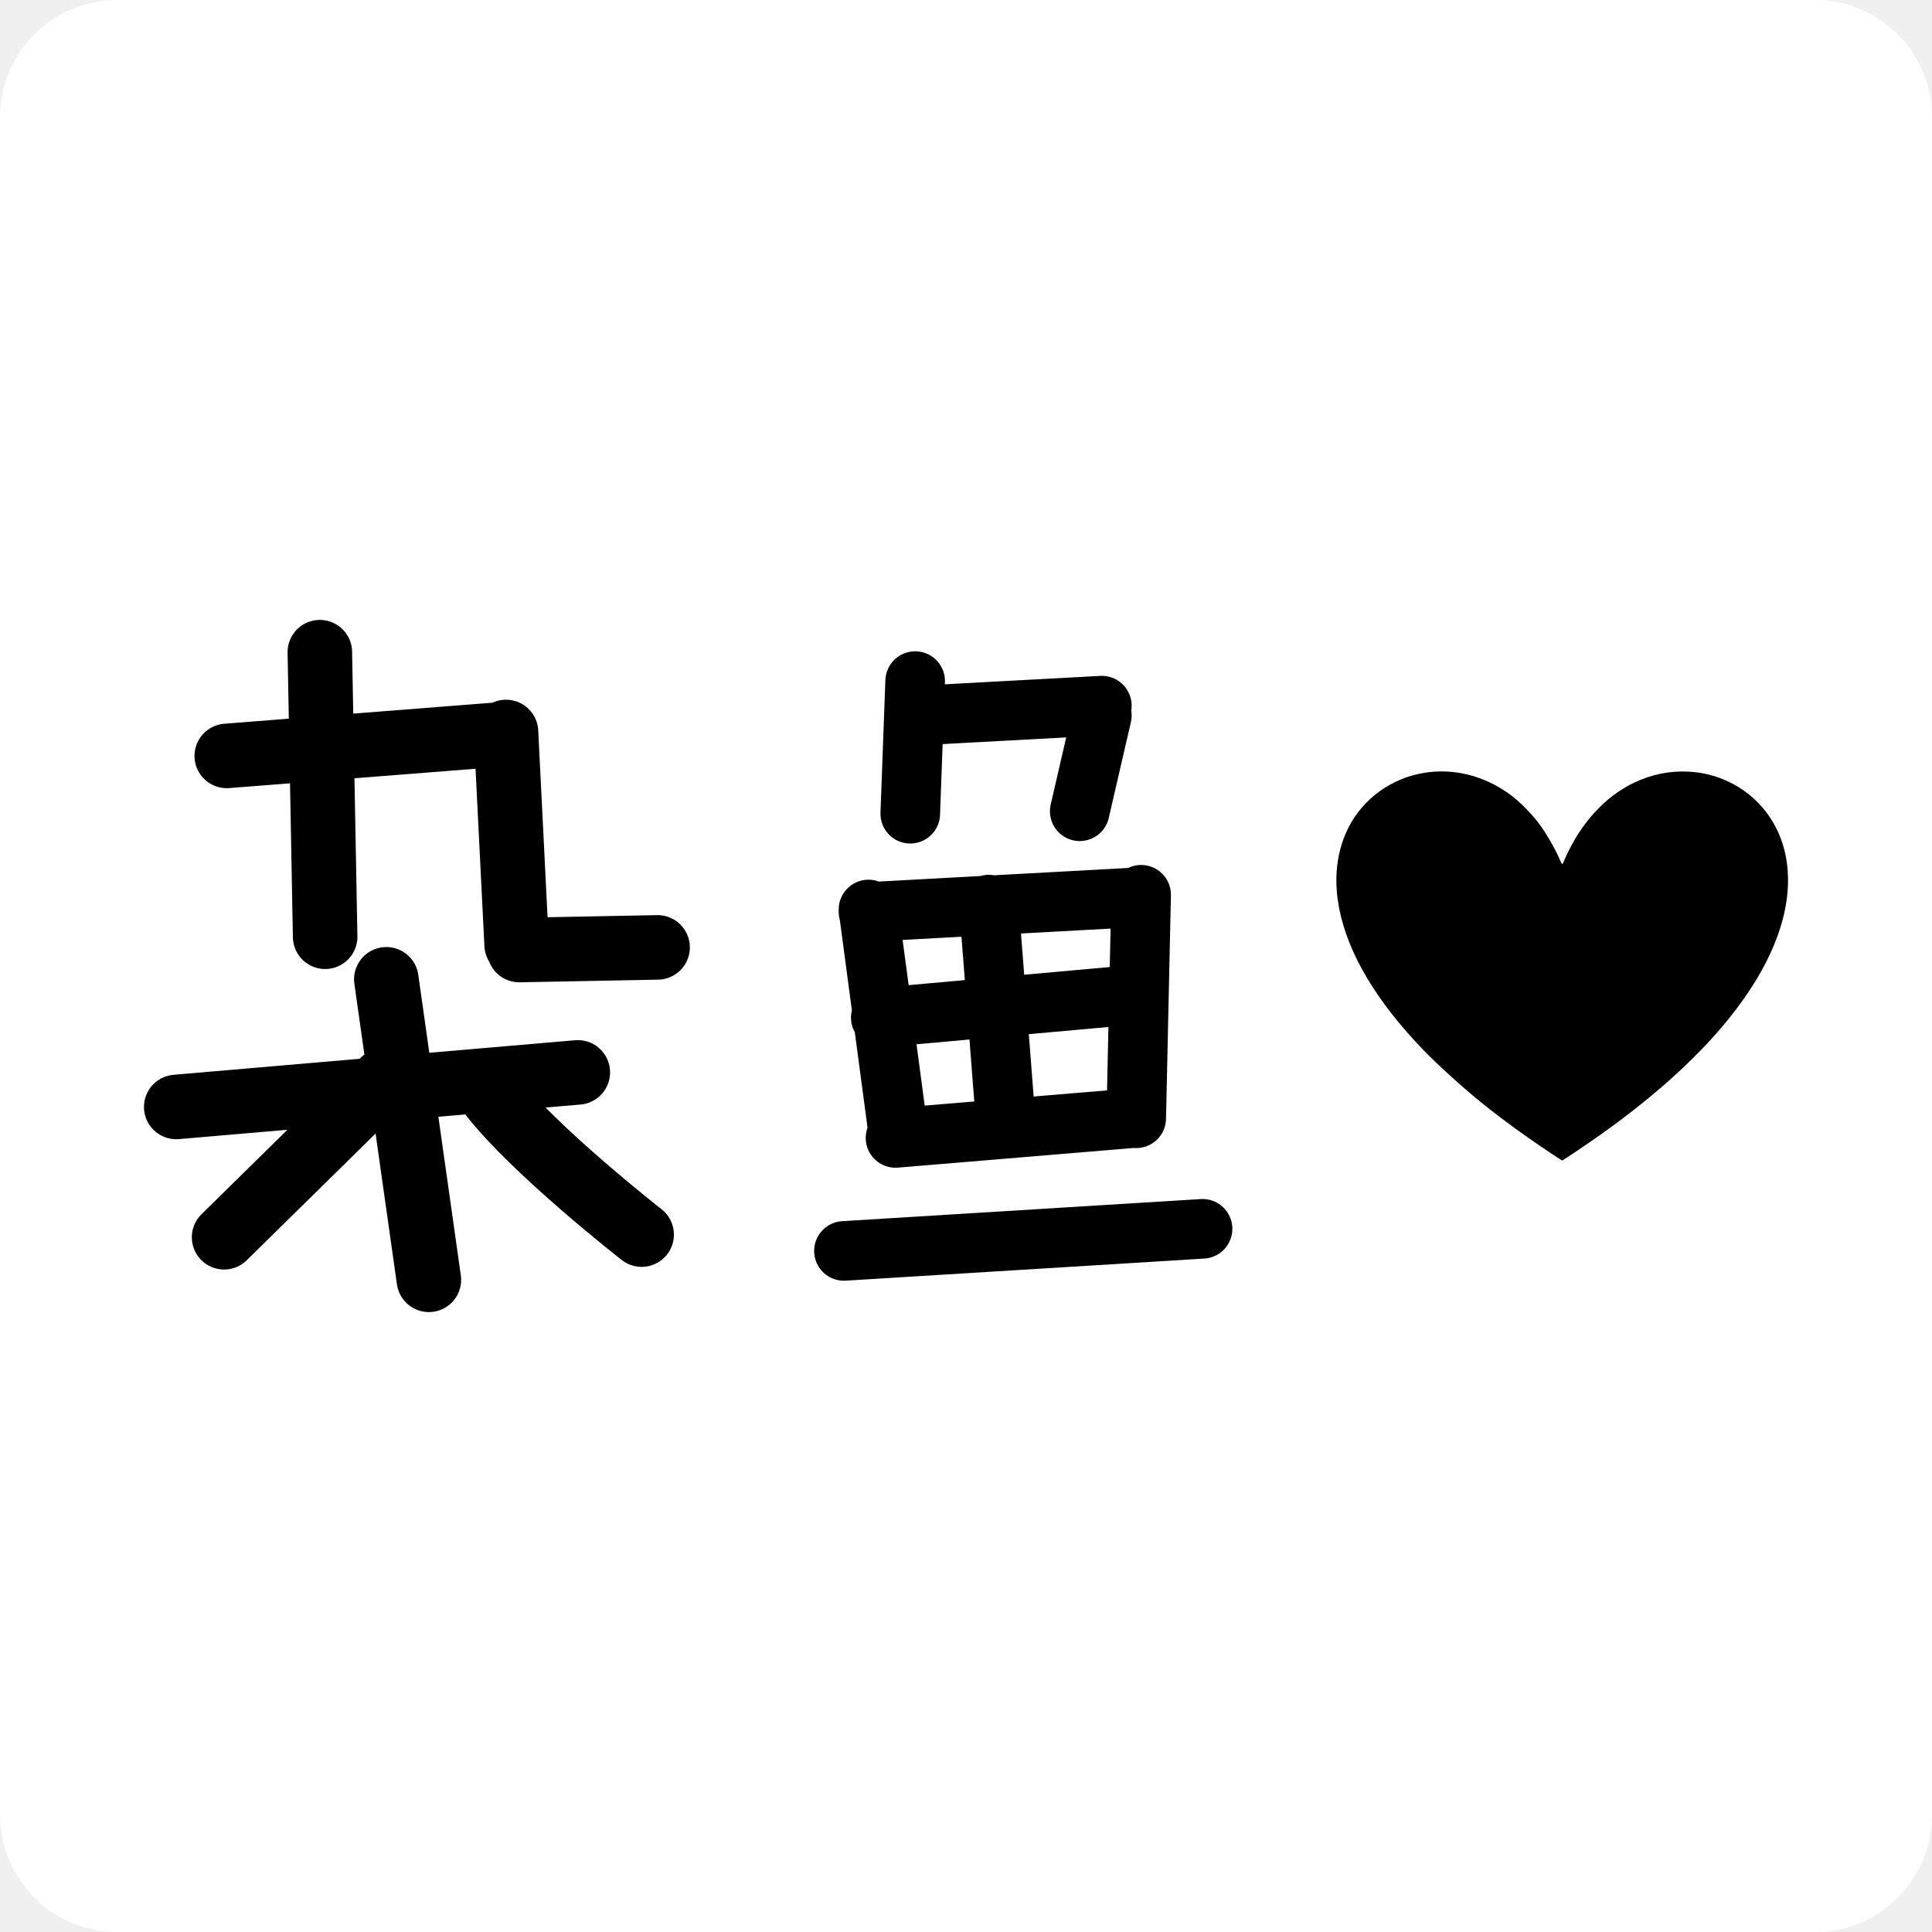
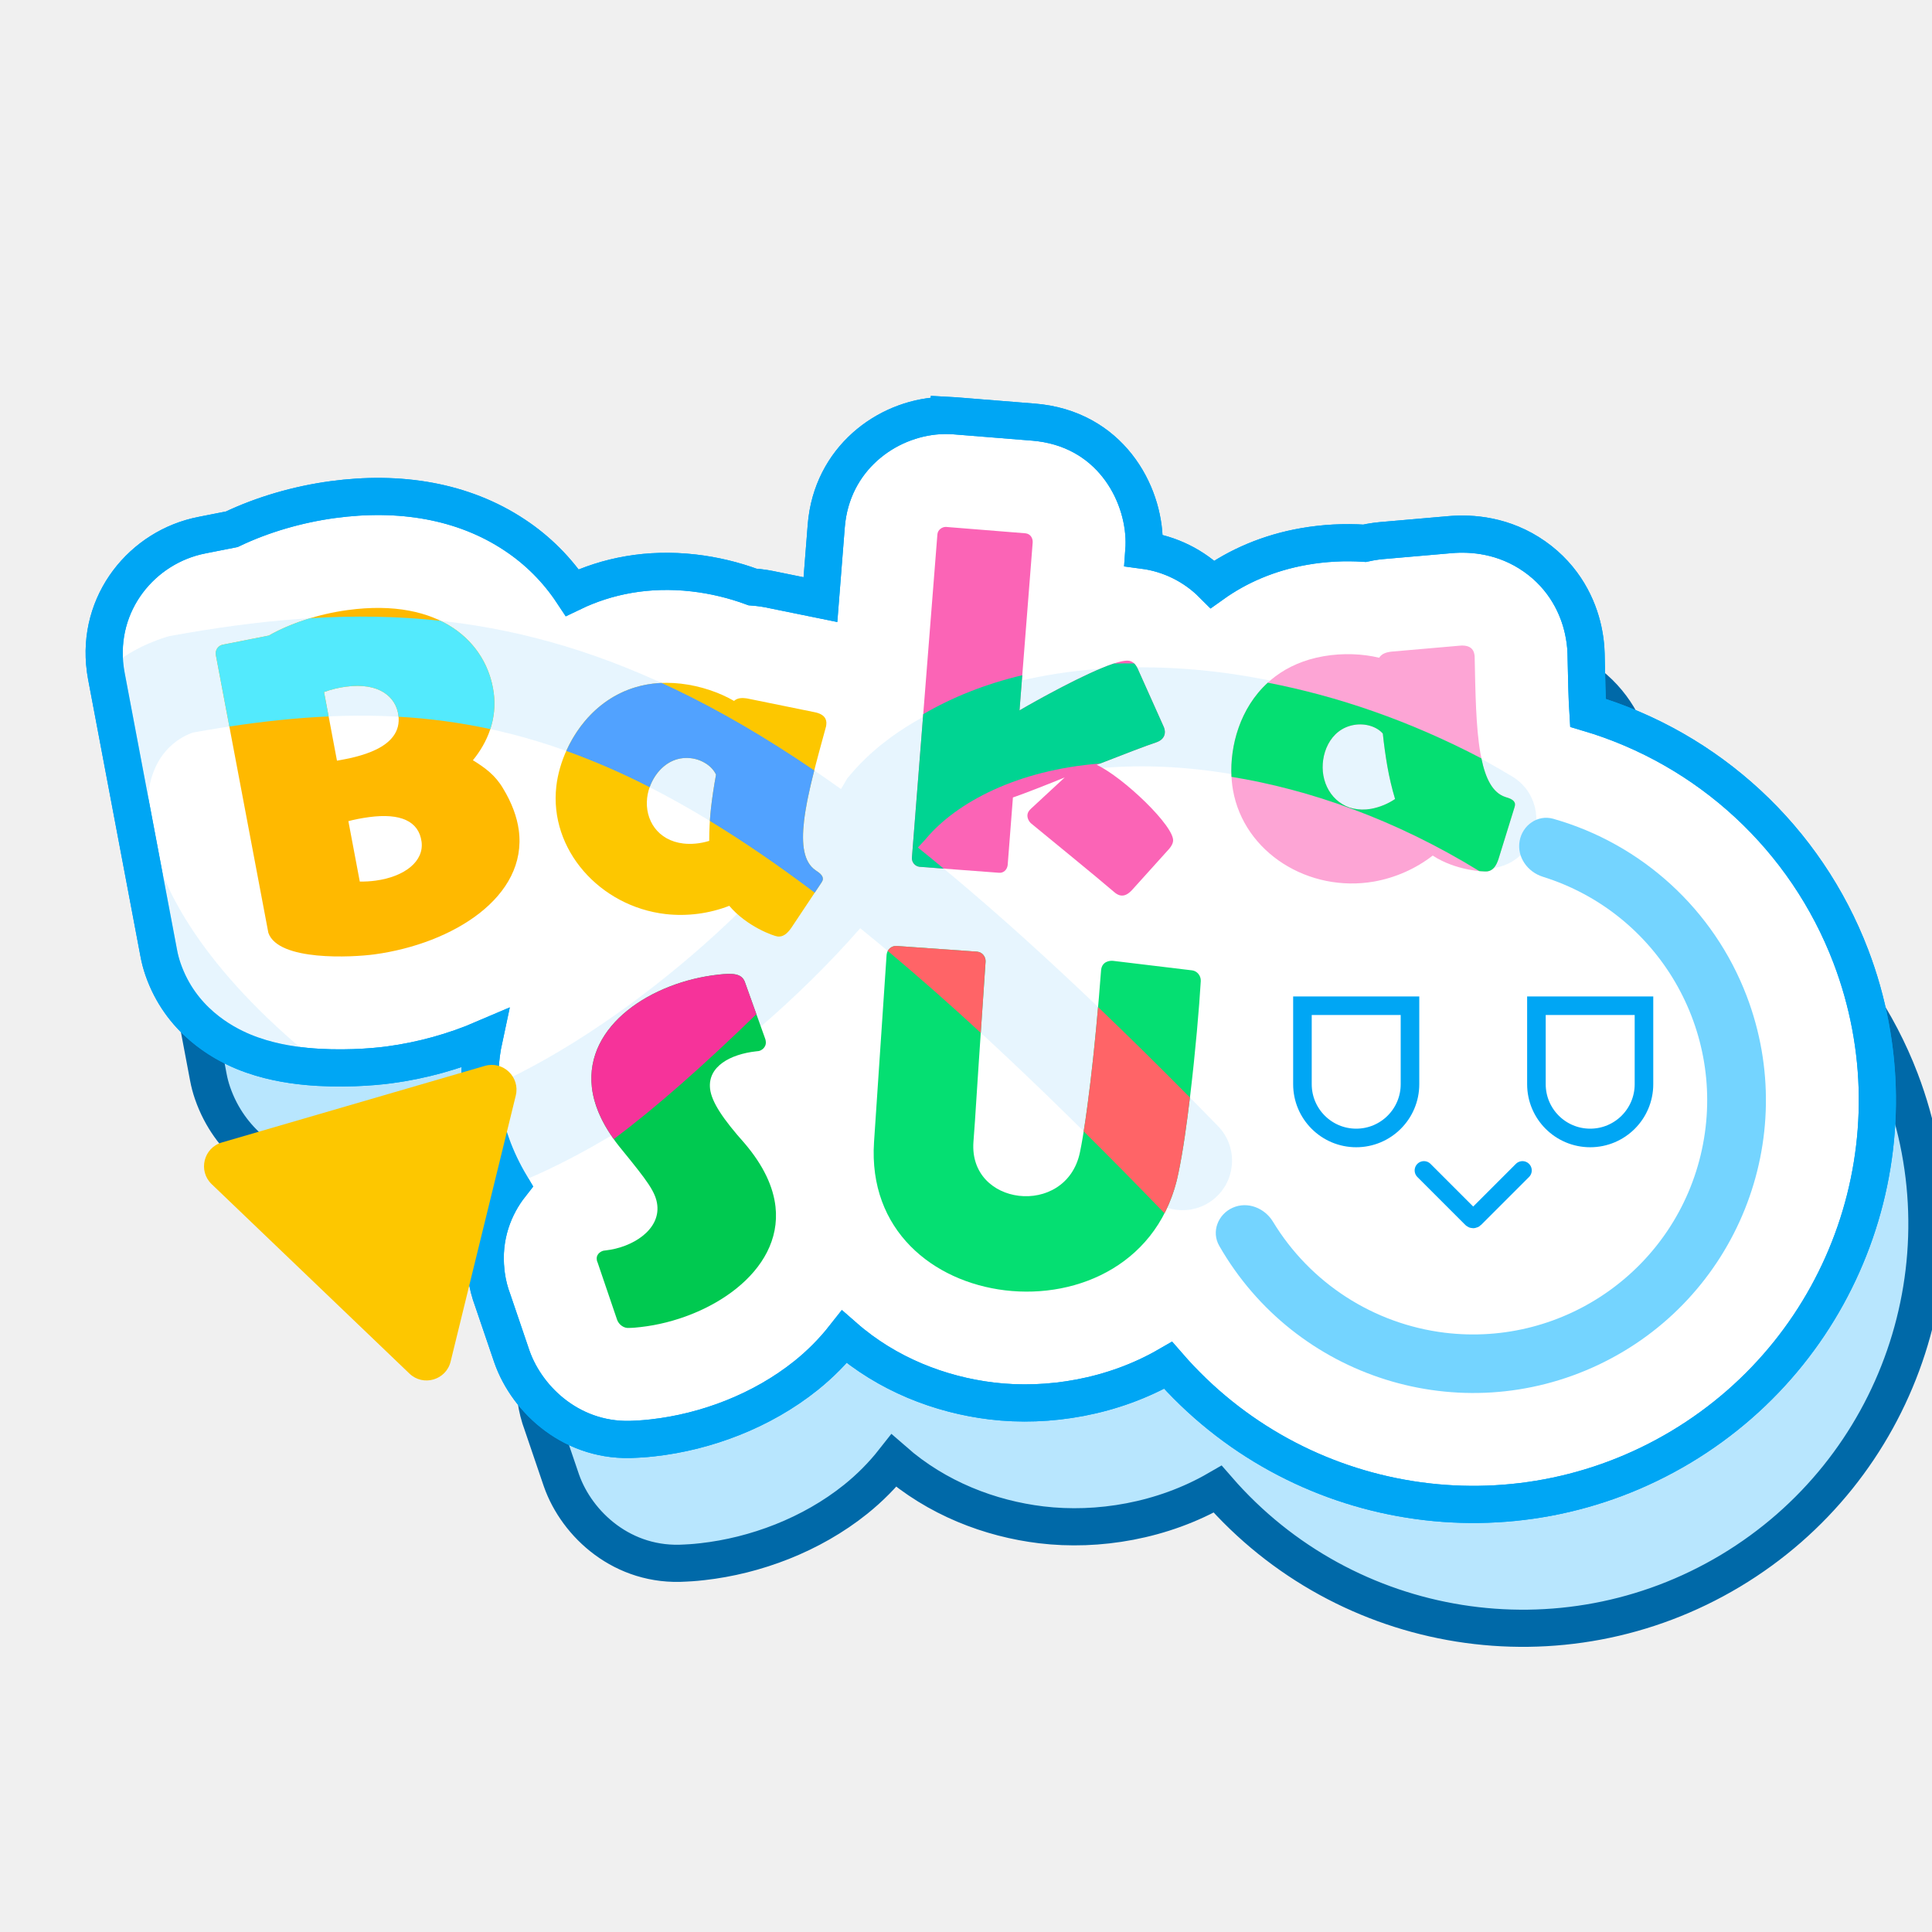
- <svg xmlns="http://www.w3.org/2000/svg" width="128" height="128" viewBox="0 0 128 128" version="1.1" id="svg1">
-   <defs id="defs1" />
-   <g id="layer1">
-     <rect style="fill:#ffffff;stroke:#000000;stroke-width:0;stroke-linecap:round;stroke-linejoin:round;stroke-miterlimit:1.3;stroke-dasharray:none;paint-order:fill markers stroke;fill-opacity:1" id="rect1" width="128" height="128" x="0" y="0" rx="7.772" ry="7.772" />
-     <path id="path101" style="fill:#ffffff;fill-opacity:0.734;stroke:#000000;stroke-width:4.275;stroke-linecap:round;stroke-linejoin:round;stroke-miterlimit:1.3;stroke-dasharray:none;stroke-opacity:1;paint-order:fill markers stroke" d="m 42.51,81.796 c 0,0 -7.224,-5.638 -10.043,-9.339 M 14.847,81.972 25.419,71.577 m 0.176,-6.696 2.819,19.91 M 11.676,73.339 38.282,71.048 M 43.567,62.767 34.405,62.943 M 34.229,62.59 33.524,48.495 m -18.501,1.586 17.972,-1.41 m -11.805,-5.462 0.352,18.853" />
-     <path id="path111" style="fill:#ffffff;fill-opacity:0.734;stroke:#000000;stroke-width:3.948;stroke-linecap:round;stroke-linejoin:round;stroke-miterlimit:1.3;stroke-dasharray:none;stroke-opacity:1;paint-order:fill markers stroke" d="M 55.913,82.877 79.672,81.412 M 59.33,75.391 74.952,74.089 m -9.438,-14.158 1.139,14.646 m -8.299,-7.16 16.273,-1.465 m 0.651,8.137 0.325,-14.808 m -0.163,0.163 -17.9,0.976 m 0,-0.163 1.953,14.646 m 12.042,-21.155 1.465,-6.346 m 0,-0.651 -12.042,0.651 m -0.651,6.509 0.325,-8.787" />
-     <path d="m 95.086,51.121 c -1.905,0.116 -3.647,0.973 -4.867,2.391 -1.345,1.567 -1.915,3.733 -1.595,6.071 0.408,2.983 2.15,6.171 5.139,9.411 0.634,0.685 1.081,1.13 1.982,1.967 1.583,1.469 3.015,2.635 4.987,4.052 0.704,0.509 2.093,1.454 2.616,1.782 l 0.151,0.096 0.221,-0.141 c 0.805,-0.516 2.239,-1.505 3.09,-2.13 3.217,-2.364 5.792,-4.738 7.702,-7.1 3.097,-3.831 4.413,-7.562 3.805,-10.773 -0.42,-2.21 -1.826,-4.039 -3.82,-4.968 -0.858,-0.4 -1.691,-0.607 -2.635,-0.656 -1.223,-0.065 -2.426,0.179 -3.575,0.721 -1.956,0.922 -3.589,2.72 -4.618,5.082 -0.072,0.165 -0.139,0.31 -0.149,0.319 -0.031,0.029 -0.065,-0.027 -0.195,-0.33 -0.308,-0.714 -0.911,-1.753 -1.384,-2.378 -0.485,-0.645 -1.266,-1.431 -1.847,-1.862 -1.502,-1.114 -3.26,-1.659 -5.009,-1.554 z" id="path1-4" style="fill:#000000;fill-opacity:1;stroke:none;stroke-width:0.002" />
-   </g>
+ <svg xmlns="http://www.w3.org/2000/svg" width="128" height="128" viewBox="46 0 156 128" fill="none">
+   <path d="m126.656 29.55.446.025 6.388.513c.15.012.299.027.447.047l.064.007c5.942.777 8.533 6.048 8.378 9.997-.004.098-.011.197-.018.295a9.62 9.62 0 0 1 5.547 2.742c2.048-1.463 4.518-2.547 7.401-3.052a20.55 20.55 0 0 1 4.874-.258c.149-.033.291-.062.425-.085l.159-.027.383-.059c.129-.017.259-.03.388-.042l5.535-.482c1.756-.156 4.37.033 6.833 1.762 2.435 1.71 3.526 4.078 3.93 5.953l.072.368.027.158.053.339c.047.34.073.683.08 1.027.043 2.067.077 3.612.151 4.78a32.627 32.627 0 0 1 21.22 19.644 32.632 32.632 0 0 1-55.119 33.042c-4.453 2.577-9.687 3.427-14.242 2.879-4.145-.499-8.433-2.138-11.902-5.177a19.278 19.278 0 0 1-3.084 3.114c-3.582 2.876-8.108 4.561-12.364 5.037-.22.025-.744.085-1.389.112-5.036.338-8.754-3.111-10.003-6.662l-.03-.087-1.515-4.452a9.305 9.305 0 0 1-.514-2.03c-.02-.153-.034-.284-.035-.289-.324-2.901.666-5.303 1.998-7-1.234-2.078-2.113-4.385-2.394-6.897a15.15 15.15 0 0 1 .24-4.926 29.215 29.215 0 0 1-7.639 2.113c-1.377.187-4.043.387-6.731.126-1.314-.127-3.191-.414-5.066-1.19-1.734-.719-5.07-2.545-6.49-6.661a8.994 8.994 0 0 1-.335-1.264l-4.238-22.418a9.067 9.067 0 0 1-.075-.46l-.008-.064c-.728-5.366 2.986-9.904 7.807-10.837l.037-.008.034-.007 2.333-.46c2.504-1.195 5.341-2.014 8.152-2.395 5.355-.727 10.512.076 14.704 2.867a16.463 16.463 0 0 1 4.639 4.64c2.807-1.352 6.119-2.008 9.804-1.585 1.644.188 3.249.58 4.747 1.133.152.011.297.025.432.04l.159.019.386.053c.128.02.256.043.383.069l4.126.84.47-5.958.048-.46.008-.064c.686-5.241 5.177-8.321 9.468-8.387l.415.003Z" fill="#B8E6FE" stroke="#0069A8" stroke-width="3" stroke-linecap="round" />
+   <path d="m122.656 19.55.446.025 6.388.513c.15.012.299.027.447.047l.064.007c5.942.777 8.533 6.048 8.378 9.997-.004.098-.011.197-.018.295a9.62 9.62 0 0 1 5.547 2.742c2.048-1.463 4.518-2.548 7.401-3.052a20.55 20.55 0 0 1 4.874-.258c.149-.033.291-.061.425-.085l.159-.027.383-.059c.129-.017.259-.03.388-.042l5.535-.482c1.756-.156 4.37.033 6.833 1.762 2.435 1.71 3.526 4.078 3.93 5.953l.072.368.027.158.053.339c.047.34.073.683.08 1.027.043 2.067.077 3.612.151 4.78a32.627 32.627 0 0 1 21.22 19.644 32.632 32.632 0 0 1-55.119 33.042c-4.453 2.577-9.687 3.427-14.242 2.879-4.145-.5-8.433-2.138-11.902-5.177a19.3 19.3 0 0 1-3.084 3.114c-3.582 2.876-8.108 4.561-12.364 5.037-.22.025-.744.085-1.39.112-5.035.338-8.753-3.111-10.002-6.662l-.03-.087-1.515-4.452a9.29 9.29 0 0 1-.514-2.03c-.02-.153-.034-.284-.035-.289-.324-2.901.666-5.303 1.998-7-1.234-2.078-2.113-4.385-2.394-6.897a15.15 15.15 0 0 1 .24-4.926 29.215 29.215 0 0 1-7.639 2.113c-1.377.187-4.043.387-6.731.126-1.314-.127-3.191-.414-5.066-1.19-1.734-.719-5.07-2.545-6.49-6.661a8.994 8.994 0 0 1-.335-1.264l-4.238-22.418a9.067 9.067 0 0 1-.075-.46l-.008-.064c-.728-5.366 2.986-9.904 7.806-10.837l.038-.008.034-.007 2.333-.46c2.504-1.195 5.341-2.014 8.152-2.395 5.355-.727 10.512.076 14.704 2.867a16.463 16.463 0 0 1 4.639 4.64c2.807-1.352 6.119-2.008 9.804-1.585 1.644.188 3.249.58 4.747 1.133.152.011.297.025.432.04l.159.019.386.053c.128.02.256.043.383.069l4.126.84.47-5.958.048-.46.008-.064c.686-5.241 5.177-8.321 9.468-8.387l.415.003Z" fill="#fff" stroke="#00A6F4" stroke-width="3" stroke-linecap="round" />
+   <path opacity=".75" d="M59.857 37.332c13.878-2.531 25.832-2.356 39.103 3.603 4.795 2.153 9.719 5.044 14.944 8.777.115-.189.228-.377.337-.563l.174-.3.222-.265c4.371-5.211 12.528-8.326 21.788-8.67 9.439-.352 20.612 2.12 31.717 8.805a4 4 0 0 1-4.127 6.853c-9.818-5.91-19.46-7.956-27.293-7.665-7.809.291-13.299 2.854-15.77 5.606-.211.353-.428.709-.656 1.064 7.243 5.83 15.13 13.198 24.051 22.349a4 4 0 0 1-5.728 5.585c-8.771-8.997-16.359-16.065-23.161-21.559-4.907 5.62-11.283 11.062-17.561 15.159-3.552 2.317-7.216 4.298-10.713 5.652.019-.025.037-.05.056-.073-1.235-2.078-2.114-4.386-2.395-6.898a16.01 16.01 0 0 1-.061-.683c2.674-1.085 5.657-2.687 8.74-4.699 5.697-3.716 11.303-8.537 15.551-13.316-4.78-3.401-9.186-5.972-13.393-7.861-11.271-5.062-21.404-5.368-34.116-3.08-2.35.847-4.408 3.46-3.358 8.478.988 4.727 4.863 11.334 13.999 18.574-.491-.02-.991-.05-1.492-.1-1.314-.127-3.19-.414-5.065-1.19-1.735-.718-5.07-2.545-6.49-6.661a9.01 9.01 0 0 1-.335-1.264l-4.239-22.418a9.192 9.192 0 0 1-.065-.397c1.351-1.203 2.98-2.134 4.855-2.724l.237-.074.244-.045Z" fill="#DFF2FE" />
+   <path d="m122.656 19.55.446.025 6.388.513c.15.012.299.027.447.047l.064.007c5.942.777 8.533 6.048 8.378 9.997-.004.098-.011.197-.018.295a9.62 9.62 0 0 1 5.547 2.742c2.048-1.463 4.518-2.548 7.401-3.052a20.55 20.55 0 0 1 4.874-.258c.149-.033.291-.061.425-.085l.159-.027.383-.059c.129-.017.259-.03.388-.042l5.535-.482c1.756-.156 4.37.033 6.833 1.762 2.435 1.71 3.526 4.078 3.93 5.953l.072.368.027.158.053.339c.047.34.073.683.08 1.027.043 2.067.077 3.612.151 4.78a32.627 32.627 0 0 1 21.22 19.644 32.632 32.632 0 0 1-55.119 33.042c-4.453 2.577-9.687 3.427-14.242 2.879-4.145-.5-8.433-2.138-11.902-5.177a19.3 19.3 0 0 1-3.084 3.114c-3.582 2.876-8.108 4.561-12.364 5.037-.22.025-.744.085-1.39.112-5.035.338-8.753-3.111-10.002-6.662l-.03-.087-1.515-4.452a9.29 9.29 0 0 1-.514-2.03c-.02-.153-.034-.284-.035-.289-.324-2.901.666-5.303 1.998-7-1.234-2.078-2.113-4.385-2.394-6.897a15.15 15.15 0 0 1 .24-4.926 29.215 29.215 0 0 1-7.639 2.113c-1.377.187-4.043.387-6.731.126-1.314-.127-3.191-.414-5.066-1.19-1.734-.719-5.07-2.545-6.49-6.661a8.994 8.994 0 0 1-.335-1.264l-4.238-22.418a9.067 9.067 0 0 1-.075-.46l-.008-.064c-.728-5.366 2.986-9.904 7.806-10.837l.038-.008.034-.007 2.333-.46c2.504-1.195 5.341-2.014 8.152-2.395 5.355-.727 10.512.076 14.704 2.867a16.463 16.463 0 0 1 4.639 4.64c2.807-1.352 6.119-2.008 9.804-1.585 1.644.188 3.249.58 4.747 1.133.152.011.297.025.432.04l.159.019.386.053c.128.02.256.043.383.069l4.126.84.47-5.958.048-.46.008-.064c.686-5.241 5.177-8.321 9.468-8.387l.415.003Z" stroke="#00A6F4" stroke-width="3" stroke-linecap="round" />
+   <path d="M67.668 61.318 63.43 38.9l-.008-.063a.718.718 0 0 1 .634-.797l3.648-.721c1.709-.975 3.995-1.737 6.373-2.06 7.515-1.02 11.242 2.64 11.788 6.667.289 2.125-.49 4.006-1.68 5.46.986.609 1.81 1.207 2.44 2.284.708 1.164 1.12 2.302 1.263 3.349.731 5.39-5.31 9.181-11.652 10.042-1.775.241-7.77.57-8.568-1.743Zm4.498-19.438 1.043 5.542c1.546-.274 5.33-.95 4.959-3.676-.198-1.459-1.525-2.667-4.252-2.297a8.3 8.3 0 0 0-1.75.431Zm1.964 10.423.921 4.88c.453.003.87-.02 1.281-.077 2.347-.318 3.921-1.565 3.706-3.15-.224-1.65-1.703-2.32-4.24-1.977-.603.082-1.169.191-1.668.324Z" fill="#FFB900" />
+   <path d="m112.314 57.288-2.412 3.62c-.349.508-.699.758-1.113.71-.318-.036-2.485-.8-3.903-2.477a10.893 10.893 0 0 1-5.133.667c-5.31-.61-9.42-5.205-8.832-10.323.438-3.815 3.772-9.004 10.066-8.282 1.59.183 3.107.711 4.285 1.394.216-.2.514-.263.895-.22l.159.02 5.445 1.108c.819.158.994.597.951.978l-.019.16c-.777 2.841-1.539 5.556-1.78 7.654-.219 1.908-.027 3.315.929 3.972.299.195.627.426.591.744a.757.757 0 0 1-.129.275Zm-9.048-3.39c0-.837.038-1.735.151-2.72.095-.827.226-1.682.399-2.628-.309-.68-1.116-1.223-2.038-1.33-2.003-.23-3.338 1.582-3.524 3.204-.205 1.78.86 3.448 2.926 3.686.604.069 1.318.022 2.086-.212Z" fill="#FDC700" />
+   <path d="m140.416 54.527-3.02 3.349c-.3.316-.578.473-.896.431-.158-.02-.34-.109-.514-.26-1.596-1.37-5.243-4.333-6.728-5.56-.174-.151-.331-.43-.294-.716.021-.158.105-.309.289-.478l2.717-2.517c-1.739.708-3.302 1.31-3.978 1.545l-.203.07-.424 5.464c-.049.38-.345.664-.726.615l-6.391-.48a.698.698 0 0 1-.615-.727l2.056-26.097.008-.064c.042-.317.365-.565.686-.556l6.388.513.063.008c.349.046.566.364.552.718l-1.065 13.576c1.434-.845 7.422-4.193 8.818-4.01.254.032.523.197.723.642l2.074 4.628c.102.207.14.406.115.596-.041.318-.269.578-.675.719-.843.277-2.78 1.024-4.821 1.822 2.13.989 6.319 4.99 6.166 6.163-.025.19-.114.373-.305.606Z" fill="#FB64B6" />
+   <path d="m168.285 51.2-1.287 4.157c-.19.585-.456.924-.865.996-.316.055-2.61-.063-4.446-1.269a10.895 10.895 0 0 1-4.733 2.096c-5.264.921-10.509-2.319-11.398-7.394-.662-3.782 1.063-9.704 7.304-10.797 1.576-.275 3.181-.2 4.504.122.151-.254.418-.398.796-.465l.158-.027 5.536-.482c.83-.08 1.123.29 1.189.669l.027.158c.061 2.945.1 5.765.464 7.845.331 1.891.915 3.186 2.018 3.545.342.103.722.231.777.547a.732.732 0 0 1-.044.3Zm-9.639-.684a23.49 23.49 0 0 1-.626-2.651 39.606 39.606 0 0 1-.364-2.633c-.488-.564-1.417-.857-2.331-.697-1.986.348-2.752 2.464-2.471 4.071.309 1.766 1.803 3.063 3.852 2.705a5.165 5.165 0 0 0 1.94-.795Z" fill="#FDA5D5" />
+   <path d="m95.826 92.56-1.583-4.652c-.04-.06-.05-.155-.057-.219-.053-.477.406-.69.597-.71l.127-.015c2.162-.242 4.388-1.65 4.163-3.654-.117-1.05-.796-1.94-2.812-4.418-1.525-1.826-2.296-3.543-2.47-5.101-.563-5.025 4.845-8.496 10.187-9.093 1.241-.14 1.891-.083 2.156.563l1.64 4.582a.804.804 0 0 1 .06.251c.057.51-.399.753-.589.775l-.191.021c-2.067.231-3.922 1.212-3.719 3.024.121 1.082 1.083 2.487 2.777 4.39 1.557 1.823 2.328 3.54 2.506 5.13.591 5.279-5.389 9.103-10.89 9.72-.319.035-.605.067-.926.07-.414.047-.835-.26-.976-.663Z" fill="#00C950" />
+   <path d="m135.902 63.587 6.354.765c.413.05.72.441.702.858-.125 2.112-.431 5.718-.863 9.308-.26 2.16-.556 4.349-.937 6.172-1.456 7.27-8.031 10.217-14.004 9.498-5.814-.7-11.052-4.844-10.58-11.975l1.012-15.091.007-.064a.769.769 0 0 1 .791-.678l6.488.459.063.007c.382.046.661.402.647.787-1.009 14.802-.716 11.034-.982 14.58-.183 2.588 1.634 4.096 3.667 4.341 2.097.252 4.39-.857 4.937-3.53.307-1.479.584-3.508.848-5.7.344-2.86.632-6.048.853-8.955l.007-.063c.081-.667.672-.758.99-.72Z" fill="#05DF72" />
+   <path d="M103.979 64.698c1.24-.14 1.89-.083 2.155.563l.942 2.63c-4.278 4.156-8.084 7.515-11.519 10.09-1.062-1.488-1.621-2.894-1.767-4.19-.562-5.025 4.846-8.496 10.189-9.093Z" fill="#F6339A" />
+   <path d="M134.663 67.313a376.492 376.492 0 0 1 7.419 7.308c-.258 2.127-.549 4.275-.923 6.07a12.55 12.55 0 0 1-1.13 3.276 436.386 436.386 0 0 0-6.526-6.613c.192-1.197.374-2.577.549-4.03.231-1.917.434-3.983.611-6.011Zm-9.791-4.474.063.008c.381.046.661.402.647.787-.161 2.357-.287 4.243-.389 5.763a211.94 211.94 0 0 0-7.512-6.616.77.77 0 0 1 .703-.401l6.488.459Z" fill="#FF6467" />
+   <path d="M148.369 41.124c5.568 1.075 11.411 3.05 17.246 6.111.343 1.66.919 2.788 1.937 3.12.343.102.722.23.777.546a.735.735 0 0 1-.045.3l-1.286 4.156c-.19.585-.455.924-.865.996-.089.015-.335.017-.685-.016-6.844-4.204-13.719-6.585-20.01-7.611-.133-2.496.686-5.549 2.931-7.602Zm9.287 4.108c-.488-.565-1.417-.857-2.331-.697-1.985.348-2.753 2.464-2.471 4.072.309 1.765 1.803 3.062 3.852 2.704a5.169 5.169 0 0 0 1.94-.794 23.509 23.509 0 0 1-.626-2.653 39.615 39.615 0 0 1-.364-2.632Z" fill="#05DF72" />
+   <path d="M137.576 39.569c.103.099.201.236.286.424l2.073 4.628c.102.207.141.406.116.596-.041.317-.269.578-.675.719-.805.264-2.608.958-4.545 1.715-6.676.514-11.601 3.136-14.065 6.074l-.062.075-.066.071c-.174.189-.35.375-.523.562.689.553 1.383 1.122 2.084 1.703l-1.951-.147a.7.7 0 0 1-.616-.726l.913-11.594c2.344-1.372 5.032-2.443 7.998-3.147l-.222 2.84c1.165-.687 5.337-3.028 7.609-3.783a40.362 40.362 0 0 1 1.646-.01Z" fill="#00D492" />
+   <path d="M71.045 35.917c3.565-.216 7.05-.169 10.525.208 2.585 1.246 3.977 3.46 4.295 5.8a6.532 6.532 0 0 1-.276 2.946 47.646 47.646 0 0 0-7.41-.998c-.005-.042-.006-.085-.011-.128-.199-1.458-1.526-2.667-4.253-2.297a8.313 8.313 0 0 0-1.75.432l.37 1.968c-2.585.115-5.243.395-8.016.815L63.43 38.9l-.009-.064c-.051-.38.223-.74.635-.796l3.648-.721c.96-.548 2.103-1.029 3.341-1.402Z" fill="#53EAFD" />
+   <path d="M100.447 41.623c3.656 1.748 7.397 3.928 11.301 6.586-.382 1.502-.688 2.895-.825 4.088-.219 1.908-.027 3.315.928 3.972.3.196.628.426.591.744-.007.064-.05.156-.128.276l-.529.792c-2.954-2.229-5.764-4.149-8.466-5.793.024-.358.055-.728.099-1.11.095-.827.224-1.682.397-2.628-.308-.68-1.115-1.223-2.037-1.329-1.651-.19-2.847 1.009-3.321 2.344a56.302 56.302 0 0 0-6.732-2.93c1.227-2.743 3.784-5.324 7.693-5.491.342.157.685.315 1.029.48Z" fill="#51A2FF" />
+   <path d="M168.702 53.908c.23-1.285 1.463-2.152 2.718-1.795a23.63 23.63 0 0 1 15.612 14.299 23.634 23.634 0 0 1-42.587 20.177c-.648-1.133-.103-2.538 1.088-3.07 1.192-.532 2.577.012 3.254 1.128a18.915 18.915 0 0 0 13.867 8.964 18.908 18.908 0 0 0 7.926-36.816c-1.246-.389-2.108-1.602-1.878-2.887Z" fill="#74D4FF" />
+   <path d="M151.166 67.207h8.684v6.336a4.342 4.342 0 0 1-8.684 0v-6.336ZM170.059 67.207h8.684v6.336a4.342 4.342 0 0 1-8.684 0v-6.336Z" stroke="#00A6F4" stroke-width="1.5" />
+   <path d="m160.977 80.506 3.871 3.871a.15.15 0 0 0 .212 0l3.872-3.871" stroke="#00A6F4" stroke-width="1.5" stroke-linecap="round" />
+   <path d="M85.145 72.066c1.478-.43 2.868.901 2.502 2.396l-5.262 21.479c-.366 1.495-2.214 2.033-3.326.968L63.09 81.613c-1.111-1.065-.654-2.934.825-3.364l21.231-6.183Z" fill="#FDC700" />
</svg>
